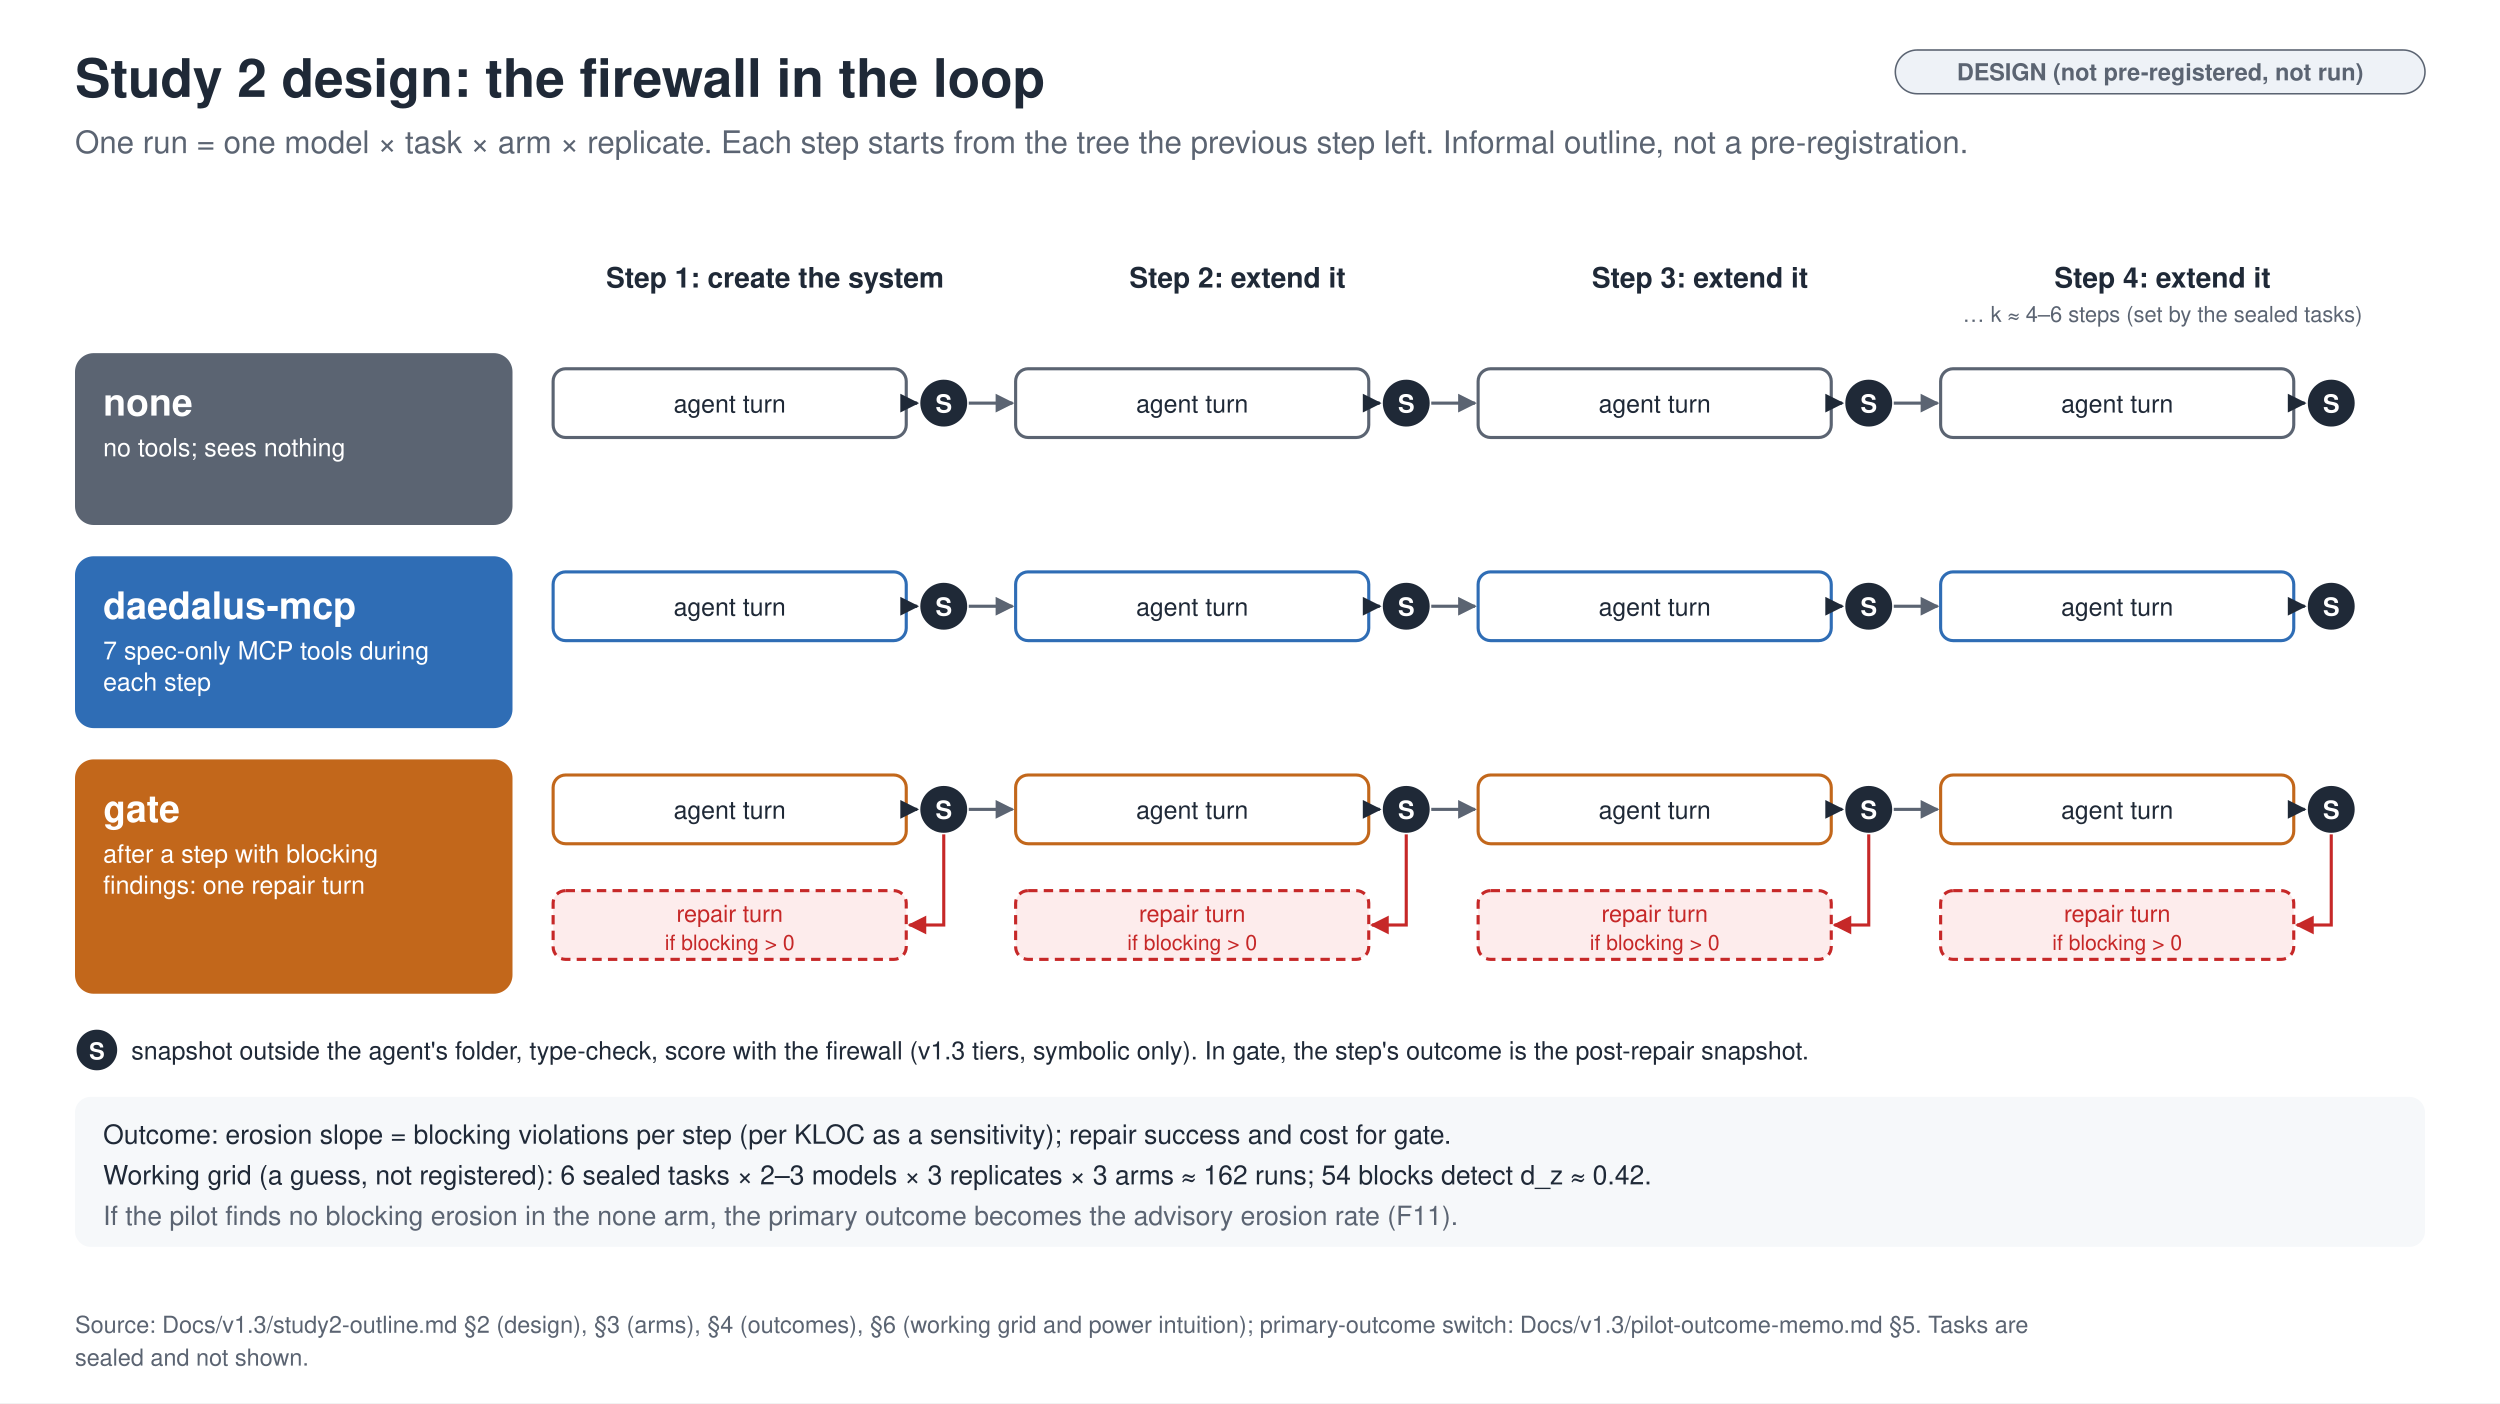
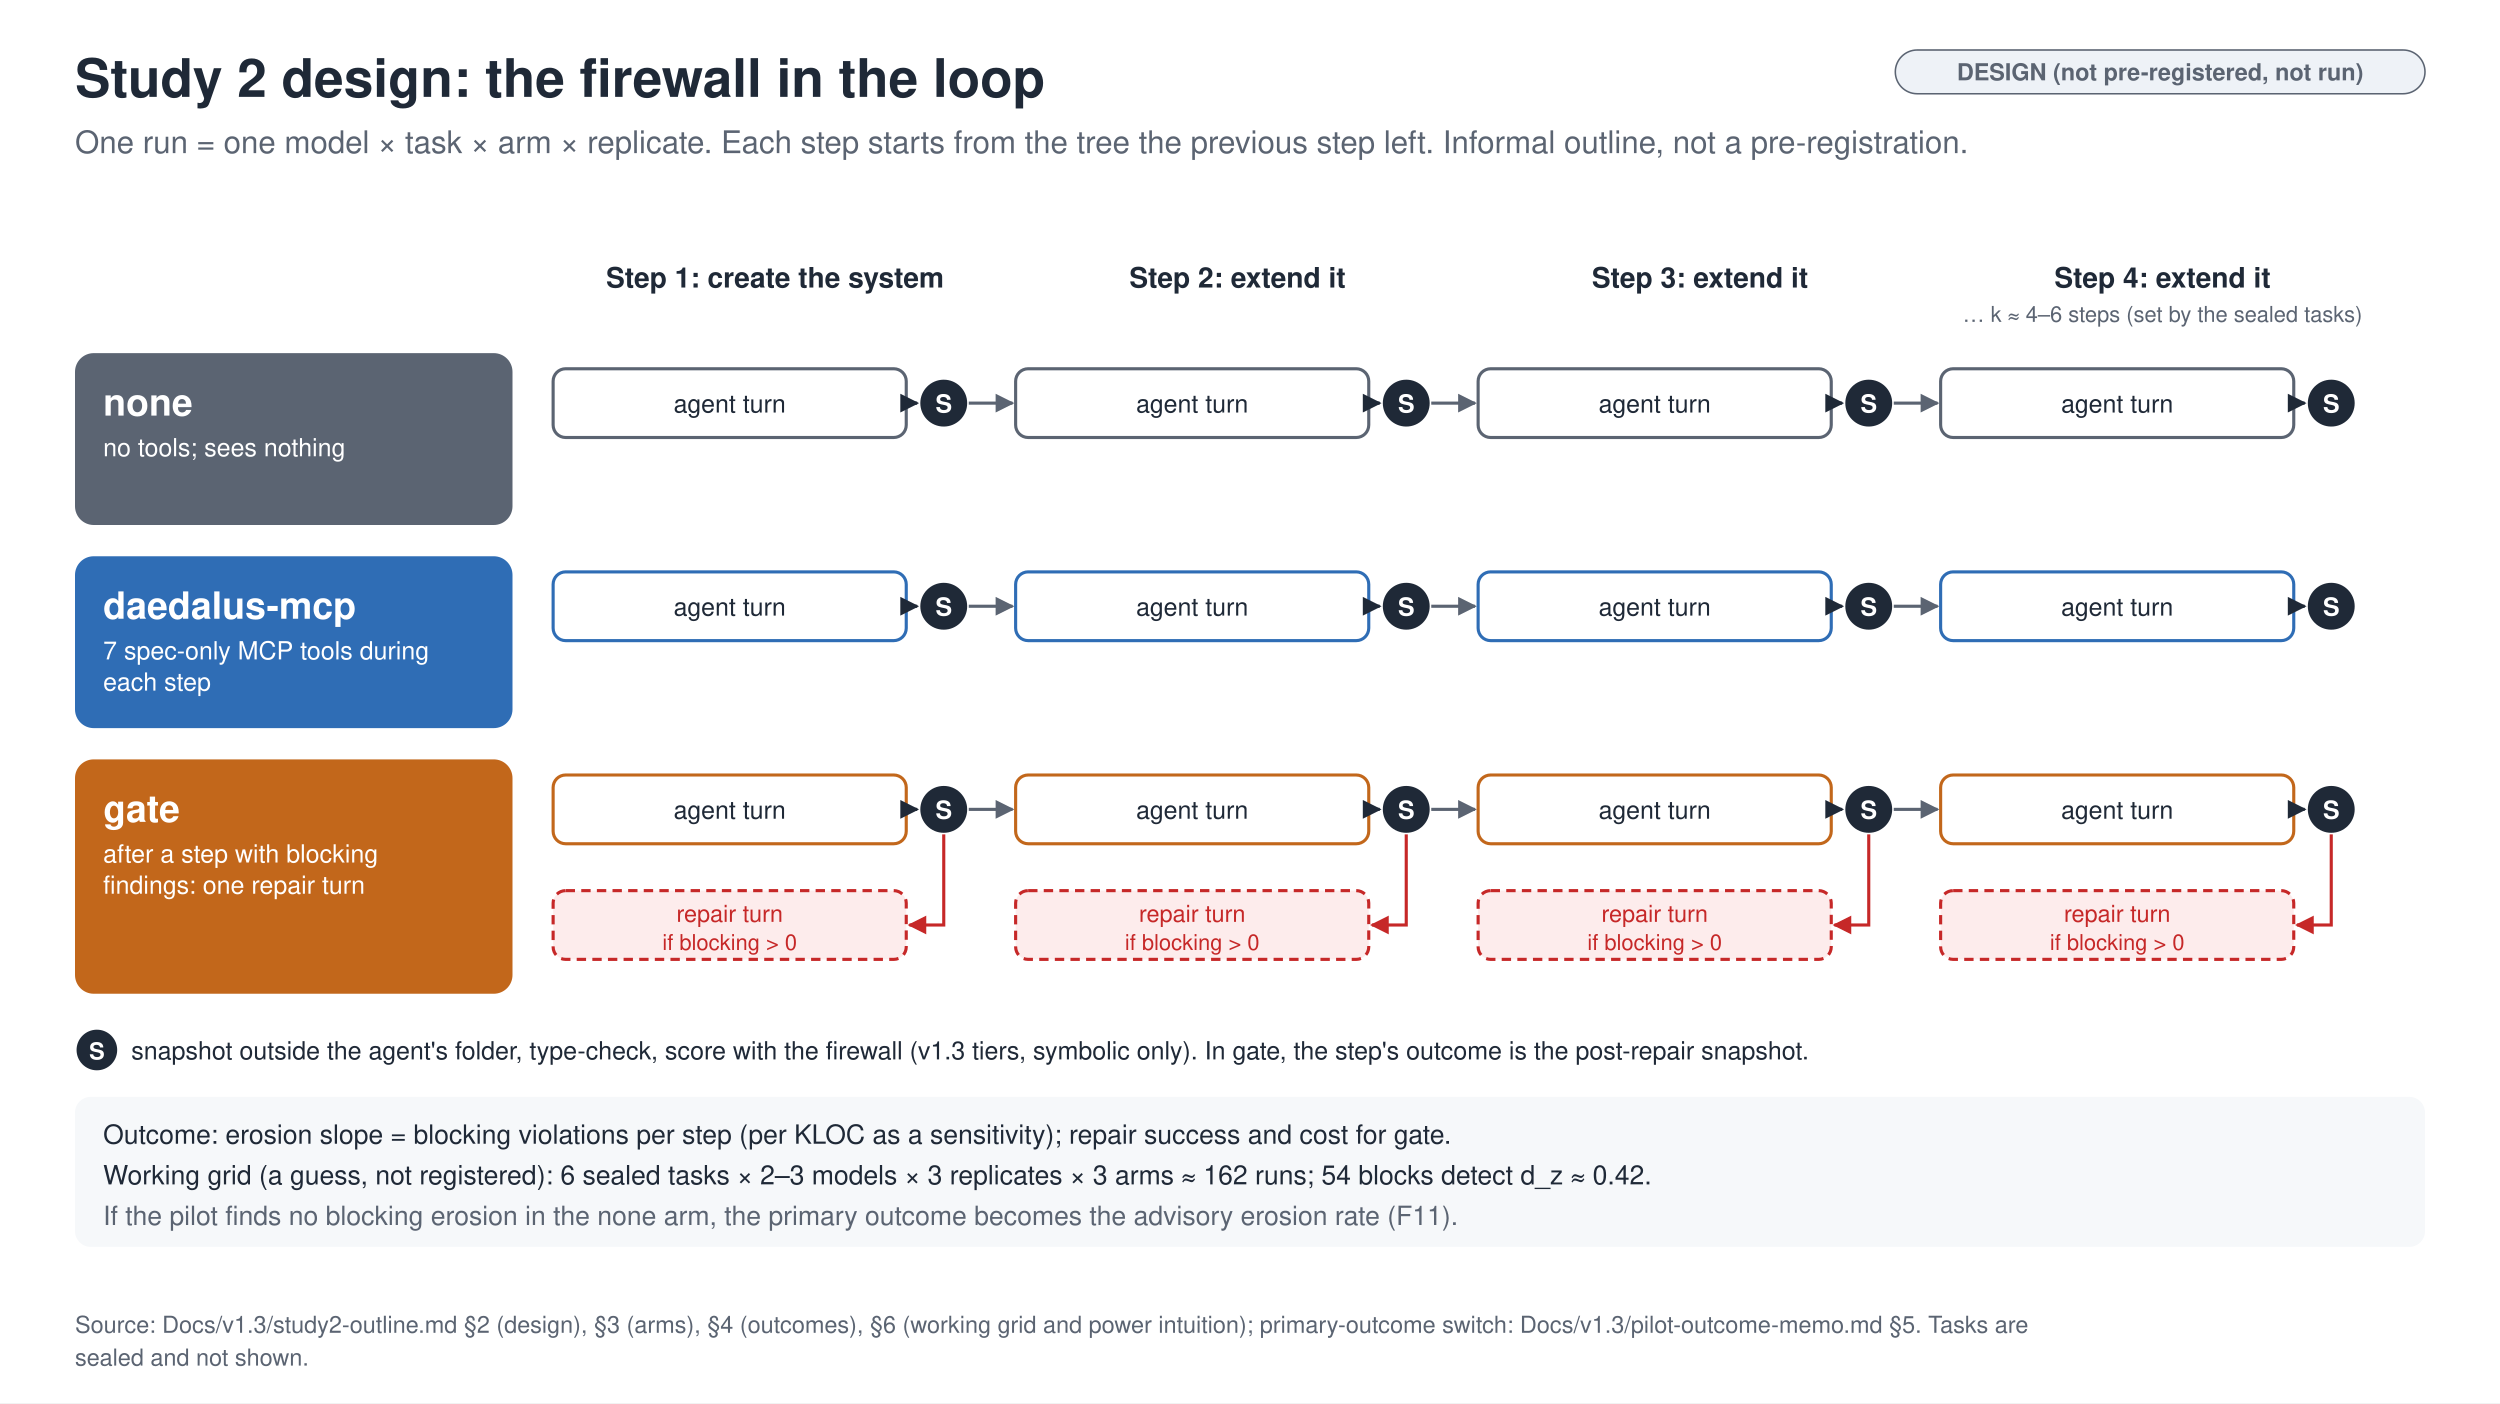
<svg xmlns="http://www.w3.org/2000/svg" width="1600" height="898" viewBox="0 0 1600 898">
  <defs>
    <marker id="arr" viewBox="0 0 10 10" refX="9" refY="5" markerUnits="userSpaceOnUse" markerWidth="12" markerHeight="12" orient="auto-start-reverse">
      <path d="M0,0 L10,5 L0,10 z" fill="#1F2937" />
    </marker>
    <marker id="arrM" viewBox="0 0 10 10" refX="9" refY="5" markerUnits="userSpaceOnUse" markerWidth="12" markerHeight="12" orient="auto-start-reverse">
      <path d="M0,0 L10,5 L0,10 z" fill="#5B6472" />
    </marker>
    <marker id="arrR" viewBox="0 0 10 10" refX="9" refY="5" markerUnits="userSpaceOnUse" markerWidth="12" markerHeight="12" orient="auto-start-reverse">
      <path d="M0,0 L10,5 L0,10 z" fill="#C62828" />
    </marker>
  </defs>
  <rect x="0" y="0" width="1600" height="898" rx="0" fill="#FFFFFF" stroke="none" stroke-width="1" />
  <text x="48" y="62" font-family="'Helvetica Neue', Helvetica, Arial, sans-serif" font-size="34" font-weight="700" fill="#1F2937" text-anchor="start">Study 2 design: the firewall in the loop</text>
  <text x="48" y="98" font-family="'Helvetica Neue', Helvetica, Arial, sans-serif" font-size="20" font-weight="400" fill="#5B6472" text-anchor="start">One run = one model × task × arm × replicate. Each step starts from the tree the previous step left. Informal outline, not a pre-registration.</text>
  <rect x="1213" y="32" width="339" height="28" rx="14" fill="#EEF2F7" stroke="#5B6472" stroke-width="1" />
  <text x="1382.5" y="51.4" font-family="'Helvetica Neue', Helvetica, Arial, sans-serif" font-size="15" font-weight="600" fill="#5B6472" text-anchor="middle">DESIGN (not pre-registered, not run)</text>
  <text x="496" y="184" font-family="'Helvetica Neue', Helvetica, Arial, sans-serif" font-size="18" font-weight="700" fill="#1F2937" text-anchor="middle">Step 1: create the system</text>
  <text x="792" y="184" font-family="'Helvetica Neue', Helvetica, Arial, sans-serif" font-size="18" font-weight="700" fill="#1F2937" text-anchor="middle">Step 2: extend it</text>
  <text x="1088" y="184" font-family="'Helvetica Neue', Helvetica, Arial, sans-serif" font-size="18" font-weight="700" fill="#1F2937" text-anchor="middle">Step 3: extend it</text>
  <text x="1384" y="184" font-family="'Helvetica Neue', Helvetica, Arial, sans-serif" font-size="18" font-weight="700" fill="#1F2937" text-anchor="middle">Step 4: extend it</text>
  <text x="1384" y="206" font-family="'Helvetica Neue', Helvetica, Arial, sans-serif" font-size="14" font-weight="400" fill="#5B6472" text-anchor="middle">… k ≈ 4–6 steps (set by the sealed tasks)</text>
  <rect x="48" y="226" width="280" height="110" rx="12" fill="#5B6472" stroke="none" stroke-width="1" />
  <text x="66" y="266" font-family="'Helvetica Neue', Helvetica, Arial, sans-serif" font-size="24" font-weight="700" fill="#fff" text-anchor="start">none</text>
  <text x="66" y="292" font-family="'Helvetica Neue', Helvetica, Arial, sans-serif" font-size="16" font-weight="400" fill="#fff" text-anchor="start">no tools; sees nothing</text>
  <rect x="354" y="236" width="226" height="44" rx="8" fill="#FFFFFF" stroke="#5B6472" stroke-width="2" />
  <text x="467" y="264" font-family="'Helvetica Neue', Helvetica, Arial, sans-serif" font-size="16" font-weight="400" fill="#1F2937" text-anchor="middle">agent turn</text>
  <circle cx="604" cy="258" r="15" fill="#1F2937" />
  <text x="604" y="264" font-family="'Helvetica Neue', Helvetica, Arial, sans-serif" font-size="16" font-weight="700" fill="#fff" text-anchor="middle">S</text>
  <line x1="580" y1="258" x2="587" y2="258" stroke="#1F2937" stroke-width="2" marker-end="url(#arr)" />
  <line x1="620" y1="258" x2="648" y2="258" stroke="#5B6472" stroke-width="2" marker-end="url(#arrM)" />
  <rect x="650" y="236" width="226" height="44" rx="8" fill="#FFFFFF" stroke="#5B6472" stroke-width="2" />
  <text x="763" y="264" font-family="'Helvetica Neue', Helvetica, Arial, sans-serif" font-size="16" font-weight="400" fill="#1F2937" text-anchor="middle">agent turn</text>
  <circle cx="900" cy="258" r="15" fill="#1F2937" />
  <text x="900" y="264" font-family="'Helvetica Neue', Helvetica, Arial, sans-serif" font-size="16" font-weight="700" fill="#fff" text-anchor="middle">S</text>
  <line x1="876" y1="258" x2="883" y2="258" stroke="#1F2937" stroke-width="2" marker-end="url(#arr)" />
  <line x1="916" y1="258" x2="944" y2="258" stroke="#5B6472" stroke-width="2" marker-end="url(#arrM)" />
  <rect x="946" y="236" width="226" height="44" rx="8" fill="#FFFFFF" stroke="#5B6472" stroke-width="2" />
  <text x="1059" y="264" font-family="'Helvetica Neue', Helvetica, Arial, sans-serif" font-size="16" font-weight="400" fill="#1F2937" text-anchor="middle">agent turn</text>
  <circle cx="1196" cy="258" r="15" fill="#1F2937" />
  <text x="1196" y="264" font-family="'Helvetica Neue', Helvetica, Arial, sans-serif" font-size="16" font-weight="700" fill="#fff" text-anchor="middle">S</text>
  <line x1="1172" y1="258" x2="1179" y2="258" stroke="#1F2937" stroke-width="2" marker-end="url(#arr)" />
  <line x1="1212" y1="258" x2="1240" y2="258" stroke="#5B6472" stroke-width="2" marker-end="url(#arrM)" />
  <rect x="1242" y="236" width="226" height="44" rx="8" fill="#FFFFFF" stroke="#5B6472" stroke-width="2" />
  <text x="1355" y="264" font-family="'Helvetica Neue', Helvetica, Arial, sans-serif" font-size="16" font-weight="400" fill="#1F2937" text-anchor="middle">agent turn</text>
  <circle cx="1492" cy="258" r="15" fill="#1F2937" />
  <text x="1492" y="264" font-family="'Helvetica Neue', Helvetica, Arial, sans-serif" font-size="16" font-weight="700" fill="#fff" text-anchor="middle">S</text>
  <line x1="1468" y1="258" x2="1475" y2="258" stroke="#1F2937" stroke-width="2" marker-end="url(#arr)" />
  <rect x="48" y="356" width="280" height="110" rx="12" fill="#2F6DB5" stroke="none" stroke-width="1" />
  <text x="66" y="396" font-family="'Helvetica Neue', Helvetica, Arial, sans-serif" font-size="24" font-weight="700" fill="#fff" text-anchor="start">daedalus-mcp</text>
  <text x="66" y="422" font-family="'Helvetica Neue', Helvetica, Arial, sans-serif" font-size="16" font-weight="400" fill="#fff" text-anchor="start">7 spec-only MCP tools during</text>
  <text x="66" y="442" font-family="'Helvetica Neue', Helvetica, Arial, sans-serif" font-size="16" font-weight="400" fill="#fff" text-anchor="start">each step</text>
  <rect x="354" y="366" width="226" height="44" rx="8" fill="#FFFFFF" stroke="#2F6DB5" stroke-width="2" />
  <text x="467" y="394" font-family="'Helvetica Neue', Helvetica, Arial, sans-serif" font-size="16" font-weight="400" fill="#1F2937" text-anchor="middle">agent turn</text>
  <circle cx="604" cy="388" r="15" fill="#1F2937" />
  <text x="604" y="394" font-family="'Helvetica Neue', Helvetica, Arial, sans-serif" font-size="16" font-weight="700" fill="#fff" text-anchor="middle">S</text>
  <line x1="580" y1="388" x2="587" y2="388" stroke="#1F2937" stroke-width="2" marker-end="url(#arr)" />
  <line x1="620" y1="388" x2="648" y2="388" stroke="#5B6472" stroke-width="2" marker-end="url(#arrM)" />
  <rect x="650" y="366" width="226" height="44" rx="8" fill="#FFFFFF" stroke="#2F6DB5" stroke-width="2" />
  <text x="763" y="394" font-family="'Helvetica Neue', Helvetica, Arial, sans-serif" font-size="16" font-weight="400" fill="#1F2937" text-anchor="middle">agent turn</text>
  <circle cx="900" cy="388" r="15" fill="#1F2937" />
  <text x="900" y="394" font-family="'Helvetica Neue', Helvetica, Arial, sans-serif" font-size="16" font-weight="700" fill="#fff" text-anchor="middle">S</text>
  <line x1="876" y1="388" x2="883" y2="388" stroke="#1F2937" stroke-width="2" marker-end="url(#arr)" />
  <line x1="916" y1="388" x2="944" y2="388" stroke="#5B6472" stroke-width="2" marker-end="url(#arrM)" />
  <rect x="946" y="366" width="226" height="44" rx="8" fill="#FFFFFF" stroke="#2F6DB5" stroke-width="2" />
  <text x="1059" y="394" font-family="'Helvetica Neue', Helvetica, Arial, sans-serif" font-size="16" font-weight="400" fill="#1F2937" text-anchor="middle">agent turn</text>
  <circle cx="1196" cy="388" r="15" fill="#1F2937" />
  <text x="1196" y="394" font-family="'Helvetica Neue', Helvetica, Arial, sans-serif" font-size="16" font-weight="700" fill="#fff" text-anchor="middle">S</text>
  <line x1="1172" y1="388" x2="1179" y2="388" stroke="#1F2937" stroke-width="2" marker-end="url(#arr)" />
  <line x1="1212" y1="388" x2="1240" y2="388" stroke="#5B6472" stroke-width="2" marker-end="url(#arrM)" />
  <rect x="1242" y="366" width="226" height="44" rx="8" fill="#FFFFFF" stroke="#2F6DB5" stroke-width="2" />
  <text x="1355" y="394" font-family="'Helvetica Neue', Helvetica, Arial, sans-serif" font-size="16" font-weight="400" fill="#1F2937" text-anchor="middle">agent turn</text>
  <circle cx="1492" cy="388" r="15" fill="#1F2937" />
  <text x="1492" y="394" font-family="'Helvetica Neue', Helvetica, Arial, sans-serif" font-size="16" font-weight="700" fill="#fff" text-anchor="middle">S</text>
  <line x1="1468" y1="388" x2="1475" y2="388" stroke="#1F2937" stroke-width="2" marker-end="url(#arr)" />
  <rect x="48" y="486" width="280" height="150" rx="12" fill="#C2671B" stroke="none" stroke-width="1" />
  <text x="66" y="526" font-family="'Helvetica Neue', Helvetica, Arial, sans-serif" font-size="24" font-weight="700" fill="#fff" text-anchor="start">gate</text>
  <text x="66" y="552" font-family="'Helvetica Neue', Helvetica, Arial, sans-serif" font-size="16" font-weight="400" fill="#fff" text-anchor="start">after a step with blocking</text>
  <text x="66" y="572" font-family="'Helvetica Neue', Helvetica, Arial, sans-serif" font-size="16" font-weight="400" fill="#fff" text-anchor="start">findings: one repair turn</text>
  <rect x="354" y="496" width="226" height="44" rx="8" fill="#FFFFFF" stroke="#C2671B" stroke-width="2" />
  <text x="467" y="524" font-family="'Helvetica Neue', Helvetica, Arial, sans-serif" font-size="16" font-weight="400" fill="#1F2937" text-anchor="middle">agent turn</text>
  <circle cx="604" cy="518" r="15" fill="#1F2937" />
  <text x="604" y="524" font-family="'Helvetica Neue', Helvetica, Arial, sans-serif" font-size="16" font-weight="700" fill="#fff" text-anchor="middle">S</text>
  <line x1="580" y1="518" x2="587" y2="518" stroke="#1F2937" stroke-width="2" marker-end="url(#arr)" />
  <line x1="620" y1="518" x2="648" y2="518" stroke="#5B6472" stroke-width="2" marker-end="url(#arrM)" />
  <rect x="354" y="570" width="226" height="44" rx="8" fill="#FDECEC" stroke="#C62828" stroke-width="2" stroke-dasharray="6 4" />
  <text x="467" y="590" font-family="'Helvetica Neue', Helvetica, Arial, sans-serif" font-size="15" font-weight="400" fill="#C62828" text-anchor="middle">repair turn</text>
-   <text x="467" y="608" font-family="'Helvetica Neue', Helvetica, Arial, sans-serif" font-size="13.5" font-weight="400" fill="#C62828" text-anchor="middle">if blocking &gt; 0</text>
+   <text x="467" y="608" font-family="'Helvetica Neue', Helvetica, Arial, sans-serif" font-size="14" font-weight="400" fill="#C62828" text-anchor="middle">if blocking &gt; 0</text>
  <polyline points="604,534 604,592 582,592" fill="none" stroke="#C62828" stroke-width="2" marker-end="url(#arrR)" />
  <circle cx="604" cy="592" r="0" />
  <rect x="650" y="496" width="226" height="44" rx="8" fill="#FFFFFF" stroke="#C2671B" stroke-width="2" />
  <text x="763" y="524" font-family="'Helvetica Neue', Helvetica, Arial, sans-serif" font-size="16" font-weight="400" fill="#1F2937" text-anchor="middle">agent turn</text>
  <circle cx="900" cy="518" r="15" fill="#1F2937" />
  <text x="900" y="524" font-family="'Helvetica Neue', Helvetica, Arial, sans-serif" font-size="16" font-weight="700" fill="#fff" text-anchor="middle">S</text>
  <line x1="876" y1="518" x2="883" y2="518" stroke="#1F2937" stroke-width="2" marker-end="url(#arr)" />
  <line x1="916" y1="518" x2="944" y2="518" stroke="#5B6472" stroke-width="2" marker-end="url(#arrM)" />
  <rect x="650" y="570" width="226" height="44" rx="8" fill="#FDECEC" stroke="#C62828" stroke-width="2" stroke-dasharray="6 4" />
  <text x="763" y="590" font-family="'Helvetica Neue', Helvetica, Arial, sans-serif" font-size="15" font-weight="400" fill="#C62828" text-anchor="middle">repair turn</text>
-   <text x="763" y="608" font-family="'Helvetica Neue', Helvetica, Arial, sans-serif" font-size="13.5" font-weight="400" fill="#C62828" text-anchor="middle">if blocking &gt; 0</text>
+   <text x="763" y="608" font-family="'Helvetica Neue', Helvetica, Arial, sans-serif" font-size="14" font-weight="400" fill="#C62828" text-anchor="middle">if blocking &gt; 0</text>
  <polyline points="900,534 900,592 878,592" fill="none" stroke="#C62828" stroke-width="2" marker-end="url(#arrR)" />
  <circle cx="900" cy="592" r="0" />
  <rect x="946" y="496" width="226" height="44" rx="8" fill="#FFFFFF" stroke="#C2671B" stroke-width="2" />
  <text x="1059" y="524" font-family="'Helvetica Neue', Helvetica, Arial, sans-serif" font-size="16" font-weight="400" fill="#1F2937" text-anchor="middle">agent turn</text>
  <circle cx="1196" cy="518" r="15" fill="#1F2937" />
  <text x="1196" y="524" font-family="'Helvetica Neue', Helvetica, Arial, sans-serif" font-size="16" font-weight="700" fill="#fff" text-anchor="middle">S</text>
  <line x1="1172" y1="518" x2="1179" y2="518" stroke="#1F2937" stroke-width="2" marker-end="url(#arr)" />
  <line x1="1212" y1="518" x2="1240" y2="518" stroke="#5B6472" stroke-width="2" marker-end="url(#arrM)" />
  <rect x="946" y="570" width="226" height="44" rx="8" fill="#FDECEC" stroke="#C62828" stroke-width="2" stroke-dasharray="6 4" />
  <text x="1059" y="590" font-family="'Helvetica Neue', Helvetica, Arial, sans-serif" font-size="15" font-weight="400" fill="#C62828" text-anchor="middle">repair turn</text>
-   <text x="1059" y="608" font-family="'Helvetica Neue', Helvetica, Arial, sans-serif" font-size="13.5" font-weight="400" fill="#C62828" text-anchor="middle">if blocking &gt; 0</text>
+   <text x="1059" y="608" font-family="'Helvetica Neue', Helvetica, Arial, sans-serif" font-size="14" font-weight="400" fill="#C62828" text-anchor="middle">if blocking &gt; 0</text>
  <polyline points="1196,534 1196,592 1174,592" fill="none" stroke="#C62828" stroke-width="2" marker-end="url(#arrR)" />
  <circle cx="1196" cy="592" r="0" />
  <rect x="1242" y="496" width="226" height="44" rx="8" fill="#FFFFFF" stroke="#C2671B" stroke-width="2" />
  <text x="1355" y="524" font-family="'Helvetica Neue', Helvetica, Arial, sans-serif" font-size="16" font-weight="400" fill="#1F2937" text-anchor="middle">agent turn</text>
  <circle cx="1492" cy="518" r="15" fill="#1F2937" />
  <text x="1492" y="524" font-family="'Helvetica Neue', Helvetica, Arial, sans-serif" font-size="16" font-weight="700" fill="#fff" text-anchor="middle">S</text>
  <line x1="1468" y1="518" x2="1475" y2="518" stroke="#1F2937" stroke-width="2" marker-end="url(#arr)" />
  <rect x="1242" y="570" width="226" height="44" rx="8" fill="#FDECEC" stroke="#C62828" stroke-width="2" stroke-dasharray="6 4" />
  <text x="1355" y="590" font-family="'Helvetica Neue', Helvetica, Arial, sans-serif" font-size="15" font-weight="400" fill="#C62828" text-anchor="middle">repair turn</text>
-   <text x="1355" y="608" font-family="'Helvetica Neue', Helvetica, Arial, sans-serif" font-size="13.5" font-weight="400" fill="#C62828" text-anchor="middle">if blocking &gt; 0</text>
+   <text x="1355" y="608" font-family="'Helvetica Neue', Helvetica, Arial, sans-serif" font-size="14" font-weight="400" fill="#C62828" text-anchor="middle">if blocking &gt; 0</text>
  <polyline points="1492,534 1492,592 1470,592" fill="none" stroke="#C62828" stroke-width="2" marker-end="url(#arrR)" />
  <circle cx="1492" cy="592" r="0" />
  <circle cx="62" cy="672" r="13" fill="#1F2937" />
  <text x="62" y="678" font-family="'Helvetica Neue', Helvetica, Arial, sans-serif" font-size="15" font-weight="700" fill="#fff" text-anchor="middle">S</text>
  <text x="84" y="678" font-family="'Helvetica Neue', Helvetica, Arial, sans-serif" font-size="16" font-weight="400" fill="#1F2937" text-anchor="start">snapshot outside the agent's folder, type-check, score with the firewall (v1.3 tiers, symbolic only). In gate, the step's outcome is the post-repair snapshot.</text>
  <rect x="48" y="702" width="1504" height="96" rx="10" fill="#F6F8FA" stroke="none" stroke-width="1" />
  <text x="66" y="732" font-family="'Helvetica Neue', Helvetica, Arial, sans-serif" font-size="17" font-weight="400" fill="#1F2937" text-anchor="start">Outcome: erosion slope = blocking violations per step (per KLOC as a sensitivity); repair success and cost for gate.</text>
  <text x="66" y="758" font-family="'Helvetica Neue', Helvetica, Arial, sans-serif" font-size="17" font-weight="400" fill="#1F2937" text-anchor="start">Working grid (a guess, not registered): 6 sealed tasks × 2–3 models × 3 replicates × 3 arms ≈ 162 runs; 54 blocks detect d_z ≈ 0.42.</text>
  <text x="66" y="784" font-family="'Helvetica Neue', Helvetica, Arial, sans-serif" font-size="17" font-weight="400" fill="#5B6472" text-anchor="start">If the pilot finds no blocking erosion in the none arm, the primary outcome becomes the advisory erosion rate (F11).</text>
  <text x="48" y="853" font-family="'Helvetica Neue', Helvetica, Arial, sans-serif" font-size="15" font-weight="400" fill="#5B6472" text-anchor="start">Source: Docs/v1.3/study2-outline.md §2 (design), §3 (arms), §4 (outcomes), §6 (working grid and power intuition); primary-outcome switch: Docs/v1.3/pilot-outcome-memo.md §5. Tasks are</text>
  <text x="48" y="874" font-family="'Helvetica Neue', Helvetica, Arial, sans-serif" font-size="15" font-weight="400" fill="#5B6472" text-anchor="start">sealed and not shown.</text>
</svg>
